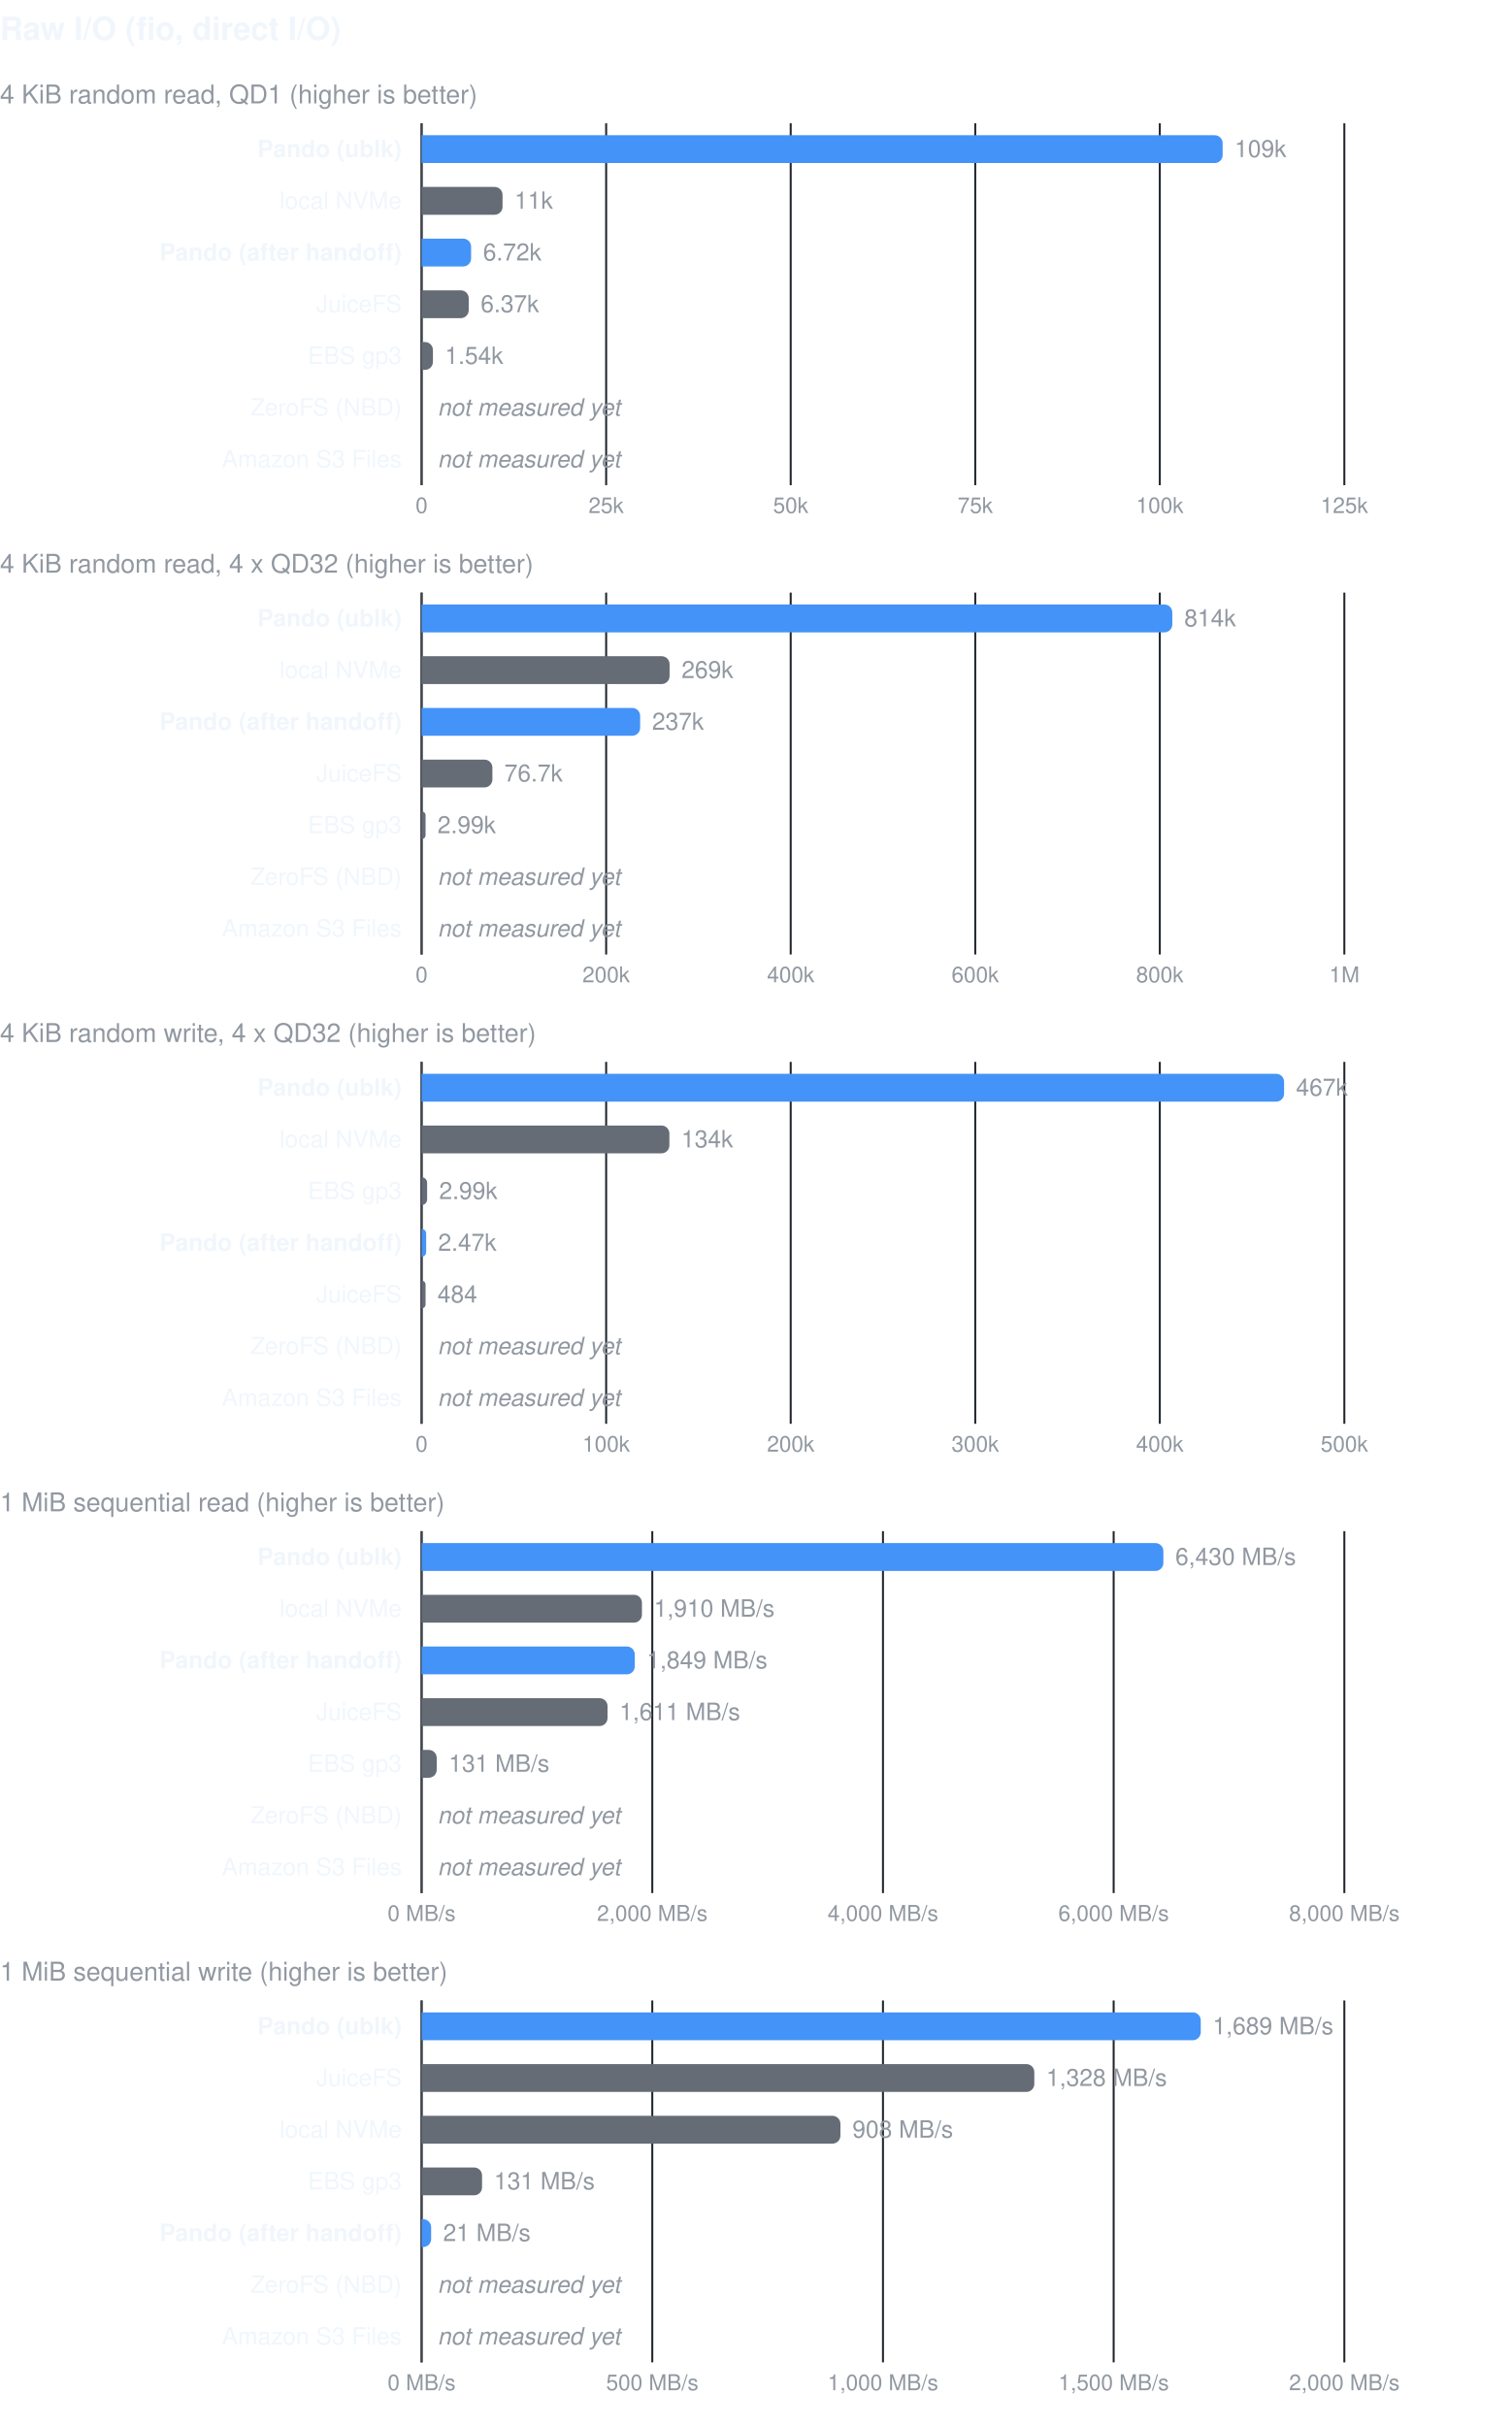
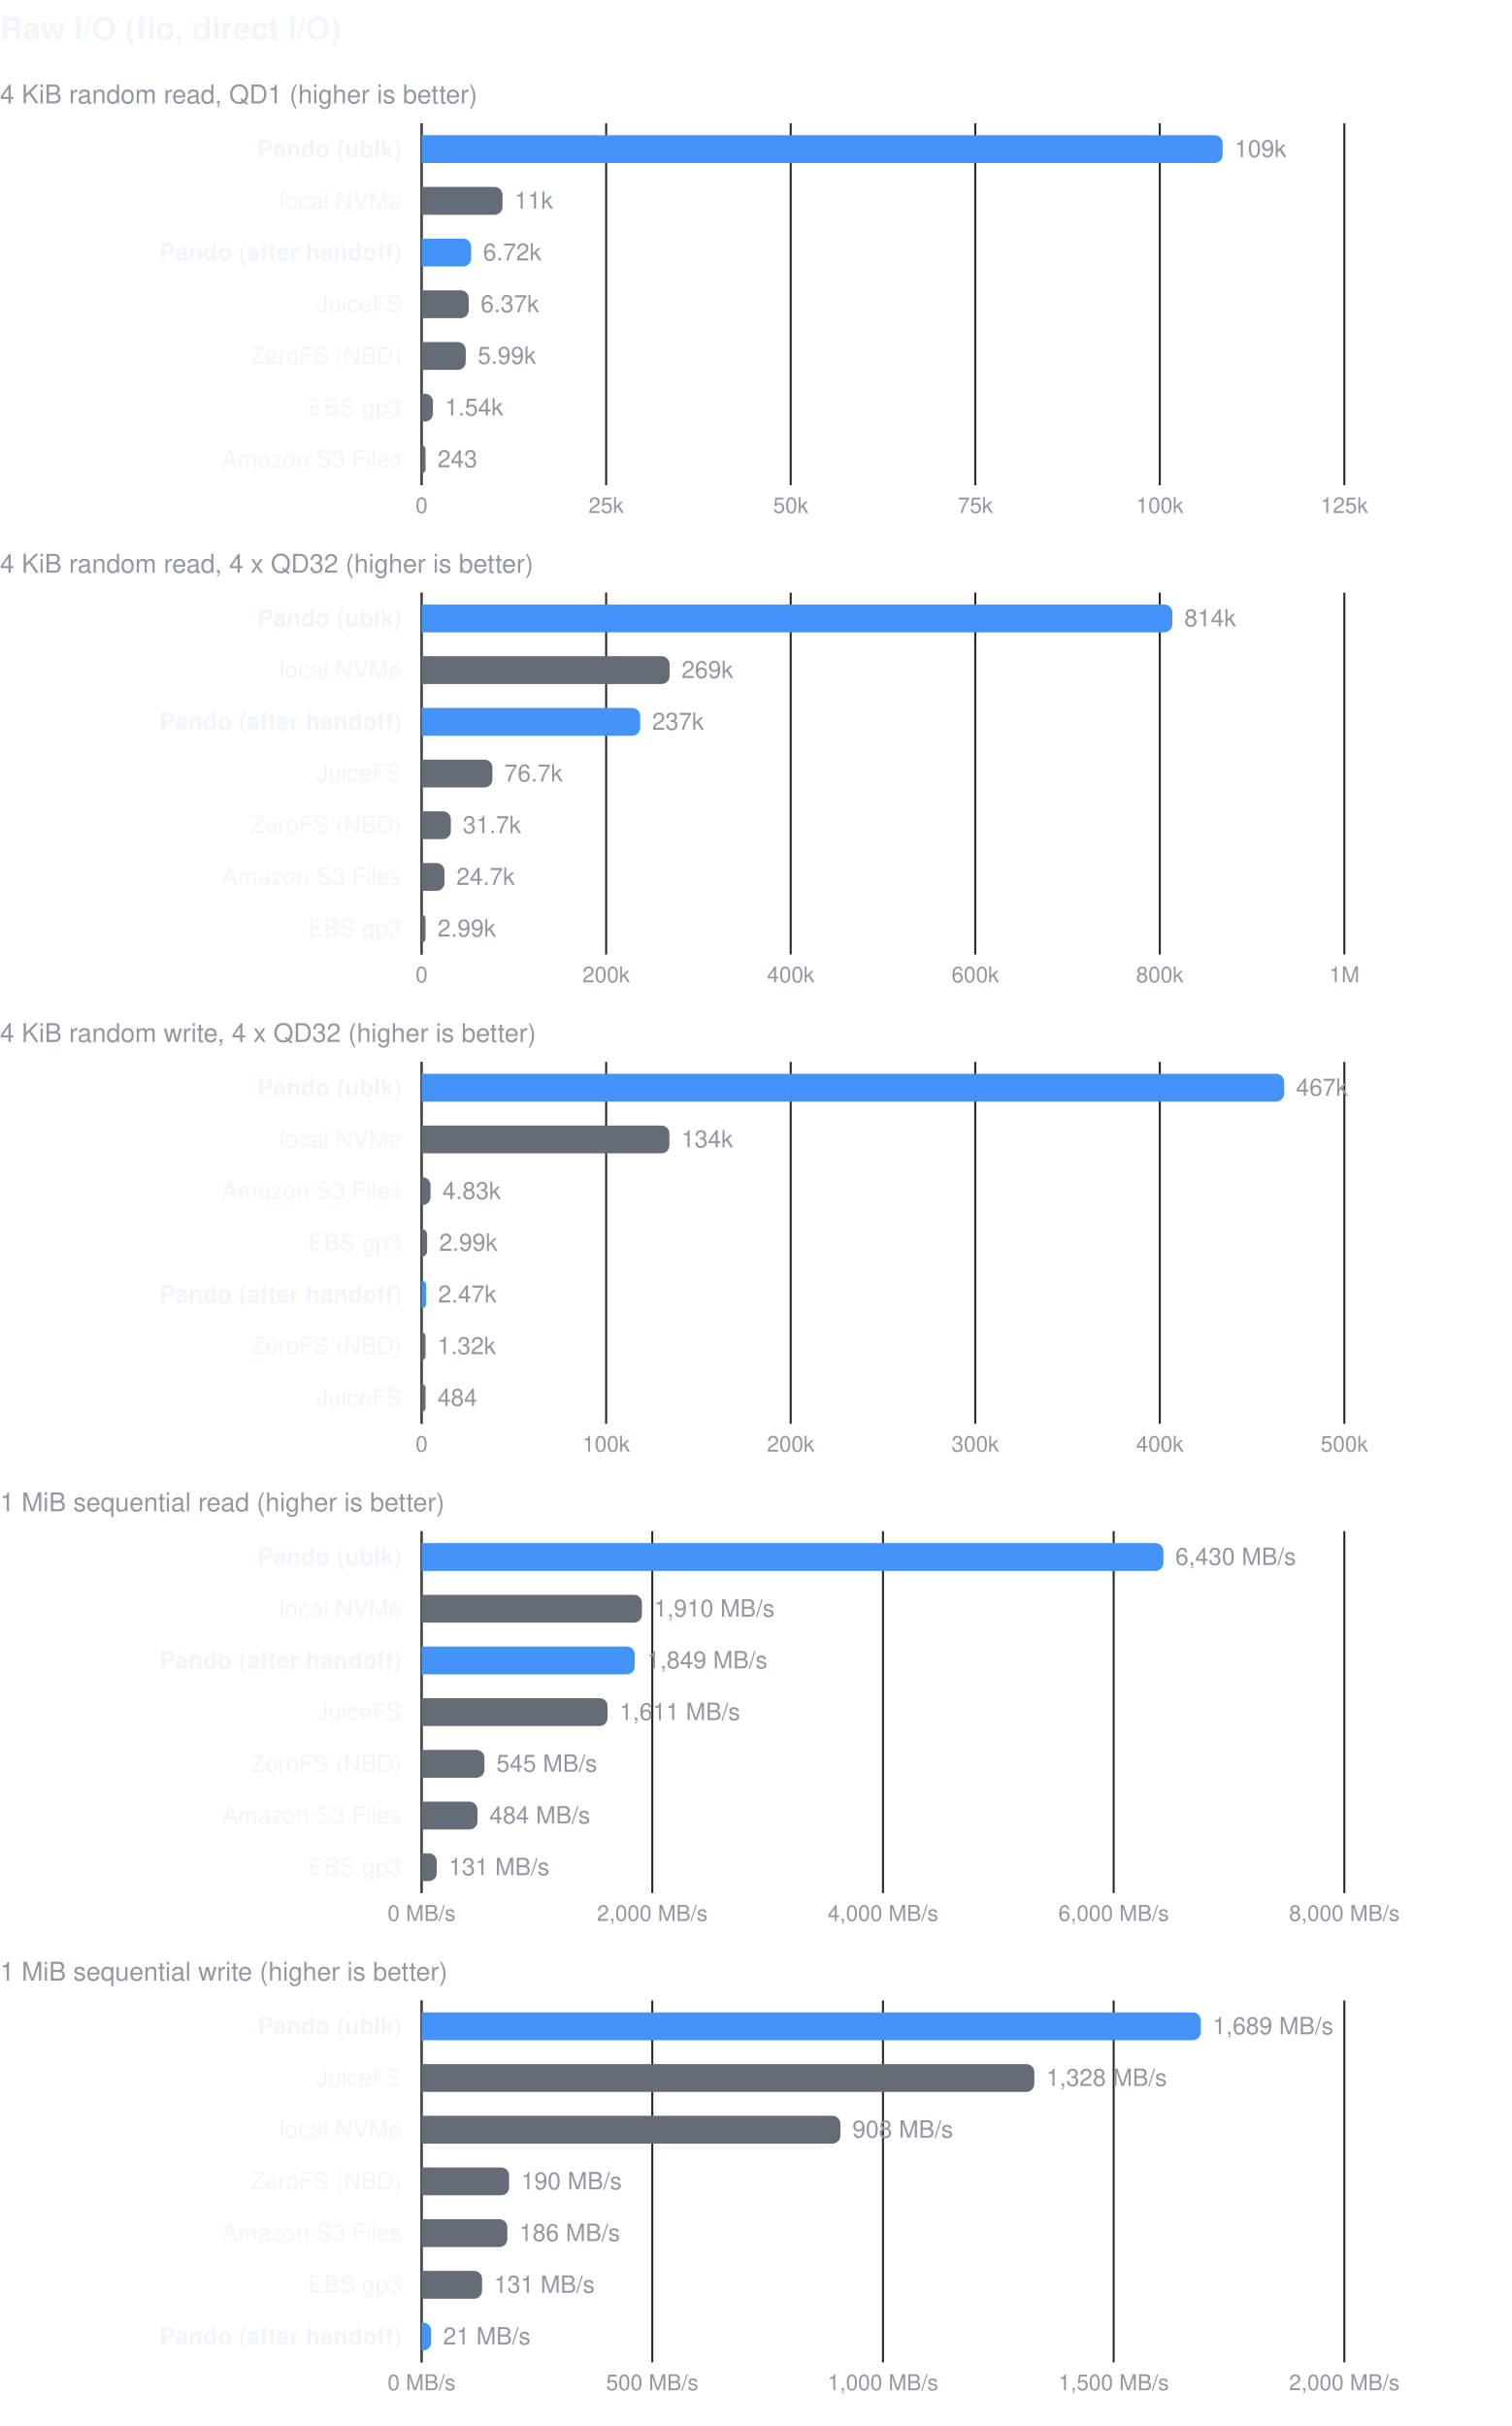
<svg xmlns="http://www.w3.org/2000/svg" width="760" height="1220" viewBox="0 0 760 1220" font-family="-apple-system, BlinkMacSystemFont, 'Segoe UI', Helvetica, Arial, sans-serif" role="img">
  <text x="0" y="20" font-size="16" font-weight="600" fill="#f0f6fc">Raw I/O (fio, direct I/O)</text>
  <text x="0" y="52" font-size="13" fill="#9198a1">4 KiB random read, QD1 (higher is better)</text>
  <line x1="212.0" y1="62" x2="212.0" y2="244" stroke="#21262d" stroke-width="1" />
  <text x="212.0" y="258" font-size="11" fill="#9198a1" text-anchor="middle">0</text>
  <line x1="304.8" y1="62" x2="304.8" y2="244" stroke="#21262d" stroke-width="1" />
  <text x="304.8" y="258" font-size="11" fill="#9198a1" text-anchor="middle">25k</text>
  <line x1="397.6" y1="62" x2="397.6" y2="244" stroke="#21262d" stroke-width="1" />
  <text x="397.6" y="258" font-size="11" fill="#9198a1" text-anchor="middle">50k</text>
  <line x1="490.4" y1="62" x2="490.4" y2="244" stroke="#21262d" stroke-width="1" />
  <text x="490.4" y="258" font-size="11" fill="#9198a1" text-anchor="middle">75k</text>
  <line x1="583.2" y1="62" x2="583.2" y2="244" stroke="#21262d" stroke-width="1" />
  <text x="583.2" y="258" font-size="11" fill="#9198a1" text-anchor="middle">100k</text>
  <line x1="676.0" y1="62" x2="676.0" y2="244" stroke="#21262d" stroke-width="1" />
  <text x="676.0" y="258" font-size="11" fill="#9198a1" text-anchor="middle">125k</text>
  <line x1="212" y1="62" x2="212" y2="244" stroke="#3d444d" stroke-width="1" />
  <text x="202" y="79.0" font-size="12" fill="#f0f6fc" text-anchor="end" font-weight="600">Pando (ublk)</text>
  <path d="M212,68.0 h398.8 a4,4 0 0 1 4,4 v6 a4,4 0 0 1 -4,4 h-398.8 z" fill="#4493f8" />
  <text x="620.8" y="79.0" font-size="12" fill="#9198a1">109k</text>
  <text x="202" y="105.0" font-size="12" fill="#f0f6fc" text-anchor="end">local NVMe</text>
  <path d="M212,94.0 h36.7 a4,4 0 0 1 4,4 v6 a4,4 0 0 1 -4,4 h-36.7 z" fill="#656c76" />
  <text x="258.7" y="105.0" font-size="12" fill="#9198a1">11k</text>
  <text x="202" y="131.0" font-size="12" fill="#f0f6fc" text-anchor="end" font-weight="600">Pando (after handoff)</text>
  <path d="M212,120.0 h20.9 a4,4 0 0 1 4,4 v6 a4,4 0 0 1 -4,4 h-20.9 z" fill="#4493f8" />
  <text x="242.9" y="131.0" font-size="12" fill="#9198a1">6.72k</text>
  <text x="202" y="157.0" font-size="12" fill="#f0f6fc" text-anchor="end">JuiceFS</text>
  <path d="M212,146.0 h19.7 a4,4 0 0 1 4,4 v6 a4,4 0 0 1 -4,4 h-19.7 z" fill="#656c76" />
  <text x="241.7" y="157.0" font-size="12" fill="#9198a1">6.37k</text>
-   <text x="202" y="183.0" font-size="12" fill="#f0f6fc" text-anchor="end">EBS gp3</text>
-   <path d="M212,172.0 h1.7 a4,4 0 0 1 4,4 v6 a4,4 0 0 1 -4,4 h-1.7 z" fill="#656c76" />
-   <text x="223.7" y="183.0" font-size="12" fill="#9198a1">1.54k</text>
-   <text x="202" y="209.0" font-size="12" fill="#f0f6fc" text-anchor="end">ZeroFS (NBD)</text>
-   <text x="220" y="209.0" font-size="12" font-style="italic" fill="#9198a1">not measured yet</text>
+   <text x="202" y="183.0" font-size="12" fill="#f0f6fc" text-anchor="end">ZeroFS (NBD)</text>
+   <path d="M212,172.0 h18.2 a4,4 0 0 1 4,4 v6 a4,4 0 0 1 -4,4 h-18.2 z" fill="#656c76" />
+   <text x="240.2" y="183.0" font-size="12" fill="#9198a1">5.99k</text>
+   <text x="202" y="209.0" font-size="12" fill="#f0f6fc" text-anchor="end">EBS gp3</text>
+   <path d="M212,198.0 h1.7 a4,4 0 0 1 4,4 v6 a4,4 0 0 1 -4,4 h-1.7 z" fill="#656c76" />
+   <text x="223.7" y="209.0" font-size="12" fill="#9198a1">1.54k</text>
  <text x="202" y="235.0" font-size="12" fill="#f0f6fc" text-anchor="end">Amazon S3 Files</text>
-   <text x="220" y="235.0" font-size="12" font-style="italic" fill="#9198a1">not measured yet</text>
+   <path d="M212,224.0 h0.0 a2,2 0 0 1 2,2 v10 a2,2 0 0 1 -2,2 h-0.0 z" fill="#656c76" />
+   <text x="220.0" y="235.0" font-size="12" fill="#9198a1">243</text>
  <text x="0" y="288" font-size="13" fill="#9198a1">4 KiB random read, 4 x QD32 (higher is better)</text>
  <line x1="212.0" y1="298" x2="212.0" y2="480" stroke="#21262d" stroke-width="1" />
  <text x="212.0" y="494" font-size="11" fill="#9198a1" text-anchor="middle">0</text>
  <line x1="304.8" y1="298" x2="304.8" y2="480" stroke="#21262d" stroke-width="1" />
  <text x="304.8" y="494" font-size="11" fill="#9198a1" text-anchor="middle">200k</text>
  <line x1="397.6" y1="298" x2="397.6" y2="480" stroke="#21262d" stroke-width="1" />
  <text x="397.6" y="494" font-size="11" fill="#9198a1" text-anchor="middle">400k</text>
  <line x1="490.4" y1="298" x2="490.4" y2="480" stroke="#21262d" stroke-width="1" />
  <text x="490.4" y="494" font-size="11" fill="#9198a1" text-anchor="middle">600k</text>
  <line x1="583.2" y1="298" x2="583.2" y2="480" stroke="#21262d" stroke-width="1" />
  <text x="583.2" y="494" font-size="11" fill="#9198a1" text-anchor="middle">800k</text>
  <line x1="676.0" y1="298" x2="676.0" y2="480" stroke="#21262d" stroke-width="1" />
  <text x="676.0" y="494" font-size="11" fill="#9198a1" text-anchor="middle">1M</text>
  <line x1="212" y1="298" x2="212" y2="480" stroke="#3d444d" stroke-width="1" />
  <text x="202" y="315.0" font-size="12" fill="#f0f6fc" text-anchor="end" font-weight="600">Pando (ublk)</text>
  <path d="M212,304.0 h373.5 a4,4 0 0 1 4,4 v6 a4,4 0 0 1 -4,4 h-373.5 z" fill="#4493f8" />
  <text x="595.5" y="315.0" font-size="12" fill="#9198a1">814k</text>
  <text x="202" y="341.0" font-size="12" fill="#f0f6fc" text-anchor="end">local NVMe</text>
  <path d="M212,330.0 h120.7 a4,4 0 0 1 4,4 v6 a4,4 0 0 1 -4,4 h-120.7 z" fill="#656c76" />
  <text x="342.7" y="341.0" font-size="12" fill="#9198a1">269k</text>
  <text x="202" y="367.0" font-size="12" fill="#f0f6fc" text-anchor="end" font-weight="600">Pando (after handoff)</text>
  <path d="M212,356.0 h105.9 a4,4 0 0 1 4,4 v6 a4,4 0 0 1 -4,4 h-105.9 z" fill="#4493f8" />
  <text x="327.9" y="367.0" font-size="12" fill="#9198a1">237k</text>
  <text x="202" y="393.0" font-size="12" fill="#f0f6fc" text-anchor="end">JuiceFS</text>
  <path d="M212,382.0 h31.6 a4,4 0 0 1 4,4 v6 a4,4 0 0 1 -4,4 h-31.6 z" fill="#656c76" />
  <text x="253.6" y="393.0" font-size="12" fill="#9198a1">76.7k</text>
-   <text x="202" y="419.0" font-size="12" fill="#f0f6fc" text-anchor="end">EBS gp3</text>
-   <path d="M212,408.0 h0.0 a2,2 0 0 1 2,2 v10 a2,2 0 0 1 -2,2 h-0.0 z" fill="#656c76" />
-   <text x="220.0" y="419.0" font-size="12" fill="#9198a1">2.99k</text>
-   <text x="202" y="445.0" font-size="12" fill="#f0f6fc" text-anchor="end">ZeroFS (NBD)</text>
-   <text x="220" y="445.0" font-size="12" font-style="italic" fill="#9198a1">not measured yet</text>
-   <text x="202" y="471.0" font-size="12" fill="#f0f6fc" text-anchor="end">Amazon S3 Files</text>
-   <text x="220" y="471.0" font-size="12" font-style="italic" fill="#9198a1">not measured yet</text>
+   <text x="202" y="419.0" font-size="12" fill="#f0f6fc" text-anchor="end">ZeroFS (NBD)</text>
+   <path d="M212,408.0 h10.7 a4,4 0 0 1 4,4 v6 a4,4 0 0 1 -4,4 h-10.7 z" fill="#656c76" />
+   <text x="232.7" y="419.0" font-size="12" fill="#9198a1">31.7k</text>
+   <text x="202" y="445.0" font-size="12" fill="#f0f6fc" text-anchor="end">Amazon S3 Files</text>
+   <path d="M212,434.0 h7.5 a4,4 0 0 1 4,4 v6 a4,4 0 0 1 -4,4 h-7.5 z" fill="#656c76" />
+   <text x="229.5" y="445.0" font-size="12" fill="#9198a1">24.7k</text>
+   <text x="202" y="471.0" font-size="12" fill="#f0f6fc" text-anchor="end">EBS gp3</text>
+   <path d="M212,460.0 h0.0 a2,2 0 0 1 2,2 v10 a2,2 0 0 1 -2,2 h-0.0 z" fill="#656c76" />
+   <text x="220.0" y="471.0" font-size="12" fill="#9198a1">2.99k</text>
  <text x="0" y="524" font-size="13" fill="#9198a1">4 KiB random write, 4 x QD32 (higher is better)</text>
  <line x1="212.0" y1="534" x2="212.0" y2="716" stroke="#21262d" stroke-width="1" />
  <text x="212.0" y="730" font-size="11" fill="#9198a1" text-anchor="middle">0</text>
  <line x1="304.8" y1="534" x2="304.8" y2="716" stroke="#21262d" stroke-width="1" />
  <text x="304.8" y="730" font-size="11" fill="#9198a1" text-anchor="middle">100k</text>
  <line x1="397.6" y1="534" x2="397.6" y2="716" stroke="#21262d" stroke-width="1" />
  <text x="397.6" y="730" font-size="11" fill="#9198a1" text-anchor="middle">200k</text>
  <line x1="490.4" y1="534" x2="490.4" y2="716" stroke="#21262d" stroke-width="1" />
  <text x="490.4" y="730" font-size="11" fill="#9198a1" text-anchor="middle">300k</text>
  <line x1="583.2" y1="534" x2="583.2" y2="716" stroke="#21262d" stroke-width="1" />
  <text x="583.2" y="730" font-size="11" fill="#9198a1" text-anchor="middle">400k</text>
  <line x1="676.0" y1="534" x2="676.0" y2="716" stroke="#21262d" stroke-width="1" />
  <text x="676.0" y="730" font-size="11" fill="#9198a1" text-anchor="middle">500k</text>
  <line x1="212" y1="534" x2="212" y2="716" stroke="#3d444d" stroke-width="1" />
  <text x="202" y="551.0" font-size="12" fill="#f0f6fc" text-anchor="end" font-weight="600">Pando (ublk)</text>
  <path d="M212,540.0 h429.7 a4,4 0 0 1 4,4 v6 a4,4 0 0 1 -4,4 h-429.7 z" fill="#4493f8" />
  <text x="651.7" y="551.0" font-size="12" fill="#9198a1">467k</text>
  <text x="202" y="577.0" font-size="12" fill="#f0f6fc" text-anchor="end">local NVMe</text>
  <path d="M212,566.0 h120.6 a4,4 0 0 1 4,4 v6 a4,4 0 0 1 -4,4 h-120.6 z" fill="#656c76" />
  <text x="342.6" y="577.0" font-size="12" fill="#9198a1">134k</text>
-   <text x="202" y="603.0" font-size="12" fill="#f0f6fc" text-anchor="end">EBS gp3</text>
-   <path d="M212,592.0 h0.0 a2.779,2.779 0 0 1 2.779,2.779 v8.442 a2.779,2.779 0 0 1 -2.779,2.779 h-0.0 z" fill="#656c76" />
-   <text x="220.8" y="603.0" font-size="12" fill="#9198a1">2.99k</text>
-   <text x="202" y="629.0" font-size="12" fill="#f0f6fc" text-anchor="end" font-weight="600">Pando (after handoff)</text>
-   <path d="M212,618.0 h0.0 a2.295,2.295 0 0 1 2.295,2.295 v9.41 a2.295,2.295 0 0 1 -2.295,2.295 h-0.0 z" fill="#4493f8" />
-   <text x="220.3" y="629.0" font-size="12" fill="#9198a1">2.47k</text>
-   <text x="202" y="655.0" font-size="12" fill="#f0f6fc" text-anchor="end">JuiceFS</text>
-   <path d="M212,644.0 h0.0 a2,2 0 0 1 2,2 v10 a2,2 0 0 1 -2,2 h-0.0 z" fill="#656c76" />
-   <text x="220.0" y="655.0" font-size="12" fill="#9198a1">484</text>
+   <text x="202" y="603.0" font-size="12" fill="#f0f6fc" text-anchor="end">Amazon S3 Files</text>
+   <path d="M212,592.0 h0.5 a4,4 0 0 1 4,4 v6 a4,4 0 0 1 -4,4 h-0.5 z" fill="#656c76" />
+   <text x="222.5" y="603.0" font-size="12" fill="#9198a1">4.83k</text>
+   <text x="202" y="629.0" font-size="12" fill="#f0f6fc" text-anchor="end">EBS gp3</text>
+   <path d="M212,618.0 h0.0 a2.779,2.779 0 0 1 2.779,2.779 v8.442 a2.779,2.779 0 0 1 -2.779,2.779 h-0.0 z" fill="#656c76" />
+   <text x="220.8" y="629.0" font-size="12" fill="#9198a1">2.99k</text>
+   <text x="202" y="655.0" font-size="12" fill="#f0f6fc" text-anchor="end" font-weight="600">Pando (after handoff)</text>
+   <path d="M212,644.0 h0.0 a2.295,2.295 0 0 1 2.295,2.295 v9.41 a2.295,2.295 0 0 1 -2.295,2.295 h-0.0 z" fill="#4493f8" />
+   <text x="220.3" y="655.0" font-size="12" fill="#9198a1">2.47k</text>
  <text x="202" y="681.0" font-size="12" fill="#f0f6fc" text-anchor="end">ZeroFS (NBD)</text>
-   <text x="220" y="681.0" font-size="12" font-style="italic" fill="#9198a1">not measured yet</text>
-   <text x="202" y="707.0" font-size="12" fill="#f0f6fc" text-anchor="end">Amazon S3 Files</text>
-   <text x="220" y="707.0" font-size="12" font-style="italic" fill="#9198a1">not measured yet</text>
+   <path d="M212,670.0 h0.0 a2,2 0 0 1 2,2 v10 a2,2 0 0 1 -2,2 h-0.0 z" fill="#656c76" />
+   <text x="220.0" y="681.0" font-size="12" fill="#9198a1">1.32k</text>
+   <text x="202" y="707.0" font-size="12" fill="#f0f6fc" text-anchor="end">JuiceFS</text>
+   <path d="M212,696.0 h0.0 a2,2 0 0 1 2,2 v10 a2,2 0 0 1 -2,2 h-0.0 z" fill="#656c76" />
+   <text x="220.0" y="707.0" font-size="12" fill="#9198a1">484</text>
  <text x="0" y="760" font-size="13" fill="#9198a1">1 MiB sequential read (higher is better)</text>
  <line x1="212.0" y1="770" x2="212.0" y2="952" stroke="#21262d" stroke-width="1" />
  <text x="212.0" y="966" font-size="11" fill="#9198a1" text-anchor="middle">0 MB/s</text>
  <line x1="328.0" y1="770" x2="328.0" y2="952" stroke="#21262d" stroke-width="1" />
  <text x="328.0" y="966" font-size="11" fill="#9198a1" text-anchor="middle">2,000 MB/s</text>
  <line x1="444.0" y1="770" x2="444.0" y2="952" stroke="#21262d" stroke-width="1" />
  <text x="444.0" y="966" font-size="11" fill="#9198a1" text-anchor="middle">4,000 MB/s</text>
  <line x1="560.0" y1="770" x2="560.0" y2="952" stroke="#21262d" stroke-width="1" />
  <text x="560.0" y="966" font-size="11" fill="#9198a1" text-anchor="middle">6,000 MB/s</text>
  <line x1="676.0" y1="770" x2="676.0" y2="952" stroke="#21262d" stroke-width="1" />
  <text x="676.0" y="966" font-size="11" fill="#9198a1" text-anchor="middle">8,000 MB/s</text>
  <line x1="212" y1="770" x2="212" y2="952" stroke="#3d444d" stroke-width="1" />
  <text x="202" y="787.0" font-size="12" fill="#f0f6fc" text-anchor="end" font-weight="600">Pando (ublk)</text>
  <path d="M212,776.0 h369.0 a4,4 0 0 1 4,4 v6 a4,4 0 0 1 -4,4 h-369.0 z" fill="#4493f8" />
  <text x="591.0" y="787.0" font-size="12" fill="#9198a1">6,430 MB/s</text>
  <text x="202" y="813.0" font-size="12" fill="#f0f6fc" text-anchor="end">local NVMe</text>
  <path d="M212,802.0 h106.8 a4,4 0 0 1 4,4 v6 a4,4 0 0 1 -4,4 h-106.8 z" fill="#656c76" />
  <text x="328.8" y="813.0" font-size="12" fill="#9198a1">1,910 MB/s</text>
  <text x="202" y="839.0" font-size="12" fill="#f0f6fc" text-anchor="end" font-weight="600">Pando (after handoff)</text>
  <path d="M212,828.0 h103.2 a4,4 0 0 1 4,4 v6 a4,4 0 0 1 -4,4 h-103.2 z" fill="#4493f8" />
  <text x="325.2" y="839.0" font-size="12" fill="#9198a1">1,849 MB/s</text>
  <text x="202" y="865.0" font-size="12" fill="#f0f6fc" text-anchor="end">JuiceFS</text>
  <path d="M212,854.0 h89.5 a4,4 0 0 1 4,4 v6 a4,4 0 0 1 -4,4 h-89.5 z" fill="#656c76" />
  <text x="311.5" y="865.0" font-size="12" fill="#9198a1">1,611 MB/s</text>
-   <text x="202" y="891.0" font-size="12" fill="#f0f6fc" text-anchor="end">EBS gp3</text>
-   <path d="M212,880.0 h3.6 a4,4 0 0 1 4,4 v6 a4,4 0 0 1 -4,4 h-3.6 z" fill="#656c76" />
-   <text x="225.6" y="891.0" font-size="12" fill="#9198a1">131 MB/s</text>
-   <text x="202" y="917.0" font-size="12" fill="#f0f6fc" text-anchor="end">ZeroFS (NBD)</text>
-   <text x="220" y="917.0" font-size="12" font-style="italic" fill="#9198a1">not measured yet</text>
-   <text x="202" y="943.0" font-size="12" fill="#f0f6fc" text-anchor="end">Amazon S3 Files</text>
-   <text x="220" y="943.0" font-size="12" font-style="italic" fill="#9198a1">not measured yet</text>
+   <text x="202" y="891.0" font-size="12" fill="#f0f6fc" text-anchor="end">ZeroFS (NBD)</text>
+   <path d="M212,880.0 h27.6 a4,4 0 0 1 4,4 v6 a4,4 0 0 1 -4,4 h-27.6 z" fill="#656c76" />
+   <text x="249.6" y="891.0" font-size="12" fill="#9198a1">545 MB/s</text>
+   <text x="202" y="917.0" font-size="12" fill="#f0f6fc" text-anchor="end">Amazon S3 Files</text>
+   <path d="M212,906.0 h24.1 a4,4 0 0 1 4,4 v6 a4,4 0 0 1 -4,4 h-24.1 z" fill="#656c76" />
+   <text x="246.1" y="917.0" font-size="12" fill="#9198a1">484 MB/s</text>
+   <text x="202" y="943.0" font-size="12" fill="#f0f6fc" text-anchor="end">EBS gp3</text>
+   <path d="M212,932.0 h3.6 a4,4 0 0 1 4,4 v6 a4,4 0 0 1 -4,4 h-3.6 z" fill="#656c76" />
+   <text x="225.6" y="943.0" font-size="12" fill="#9198a1">131 MB/s</text>
  <text x="0" y="996" font-size="13" fill="#9198a1">1 MiB sequential write (higher is better)</text>
  <line x1="212.0" y1="1006" x2="212.0" y2="1188" stroke="#21262d" stroke-width="1" />
  <text x="212.0" y="1202" font-size="11" fill="#9198a1" text-anchor="middle">0 MB/s</text>
  <line x1="328.0" y1="1006" x2="328.0" y2="1188" stroke="#21262d" stroke-width="1" />
  <text x="328.0" y="1202" font-size="11" fill="#9198a1" text-anchor="middle">500 MB/s</text>
  <line x1="444.0" y1="1006" x2="444.0" y2="1188" stroke="#21262d" stroke-width="1" />
  <text x="444.0" y="1202" font-size="11" fill="#9198a1" text-anchor="middle">1,000 MB/s</text>
  <line x1="560.0" y1="1006" x2="560.0" y2="1188" stroke="#21262d" stroke-width="1" />
  <text x="560.0" y="1202" font-size="11" fill="#9198a1" text-anchor="middle">1,500 MB/s</text>
  <line x1="676.0" y1="1006" x2="676.0" y2="1188" stroke="#21262d" stroke-width="1" />
  <text x="676.0" y="1202" font-size="11" fill="#9198a1" text-anchor="middle">2,000 MB/s</text>
  <line x1="212" y1="1006" x2="212" y2="1188" stroke="#3d444d" stroke-width="1" />
  <text x="202" y="1023.0" font-size="12" fill="#f0f6fc" text-anchor="end" font-weight="600">Pando (ublk)</text>
  <path d="M212,1012.0 h387.8 a4,4 0 0 1 4,4 v6 a4,4 0 0 1 -4,4 h-387.8 z" fill="#4493f8" />
  <text x="609.8" y="1023.0" font-size="12" fill="#9198a1">1,689 MB/s</text>
  <text x="202" y="1049.0" font-size="12" fill="#f0f6fc" text-anchor="end">JuiceFS</text>
  <path d="M212,1038.0 h304.1 a4,4 0 0 1 4,4 v6 a4,4 0 0 1 -4,4 h-304.1 z" fill="#656c76" />
  <text x="526.1" y="1049.0" font-size="12" fill="#9198a1">1,328 MB/s</text>
  <text x="202" y="1075.0" font-size="12" fill="#f0f6fc" text-anchor="end">local NVMe</text>
  <path d="M212,1064.0 h206.6 a4,4 0 0 1 4,4 v6 a4,4 0 0 1 -4,4 h-206.6 z" fill="#656c76" />
  <text x="428.6" y="1075.0" font-size="12" fill="#9198a1">908 MB/s</text>
-   <text x="202" y="1101.0" font-size="12" fill="#f0f6fc" text-anchor="end">EBS gp3</text>
-   <path d="M212,1090.0 h26.4 a4,4 0 0 1 4,4 v6 a4,4 0 0 1 -4,4 h-26.4 z" fill="#656c76" />
-   <text x="248.4" y="1101.0" font-size="12" fill="#9198a1">131 MB/s</text>
-   <text x="202" y="1127.0" font-size="12" fill="#f0f6fc" text-anchor="end" font-weight="600">Pando (after handoff)</text>
-   <path d="M212,1116.0 h0.8 a4,4 0 0 1 4,4 v6 a4,4 0 0 1 -4,4 h-0.8 z" fill="#4493f8" />
-   <text x="222.8" y="1127.0" font-size="12" fill="#9198a1">21 MB/s</text>
-   <text x="202" y="1153.0" font-size="12" fill="#f0f6fc" text-anchor="end">ZeroFS (NBD)</text>
-   <text x="220" y="1153.0" font-size="12" font-style="italic" fill="#9198a1">not measured yet</text>
-   <text x="202" y="1179.0" font-size="12" fill="#f0f6fc" text-anchor="end">Amazon S3 Files</text>
-   <text x="220" y="1179.0" font-size="12" font-style="italic" fill="#9198a1">not measured yet</text>
+   <text x="202" y="1101.0" font-size="12" fill="#f0f6fc" text-anchor="end">ZeroFS (NBD)</text>
+   <path d="M212,1090.0 h40.0 a4,4 0 0 1 4,4 v6 a4,4 0 0 1 -4,4 h-40.0 z" fill="#656c76" />
+   <text x="262.0" y="1101.0" font-size="12" fill="#9198a1">190 MB/s</text>
+   <text x="202" y="1127.0" font-size="12" fill="#f0f6fc" text-anchor="end">Amazon S3 Files</text>
+   <path d="M212,1116.0 h39.1 a4,4 0 0 1 4,4 v6 a4,4 0 0 1 -4,4 h-39.1 z" fill="#656c76" />
+   <text x="261.1" y="1127.0" font-size="12" fill="#9198a1">186 MB/s</text>
+   <text x="202" y="1153.0" font-size="12" fill="#f0f6fc" text-anchor="end">EBS gp3</text>
+   <path d="M212,1142.0 h26.4 a4,4 0 0 1 4,4 v6 a4,4 0 0 1 -4,4 h-26.4 z" fill="#656c76" />
+   <text x="248.4" y="1153.0" font-size="12" fill="#9198a1">131 MB/s</text>
+   <text x="202" y="1179.0" font-size="12" fill="#f0f6fc" text-anchor="end" font-weight="600">Pando (after handoff)</text>
+   <path d="M212,1168.0 h0.8 a4,4 0 0 1 4,4 v6 a4,4 0 0 1 -4,4 h-0.8 z" fill="#4493f8" />
+   <text x="222.8" y="1179.0" font-size="12" fill="#9198a1">21 MB/s</text>
</svg>
